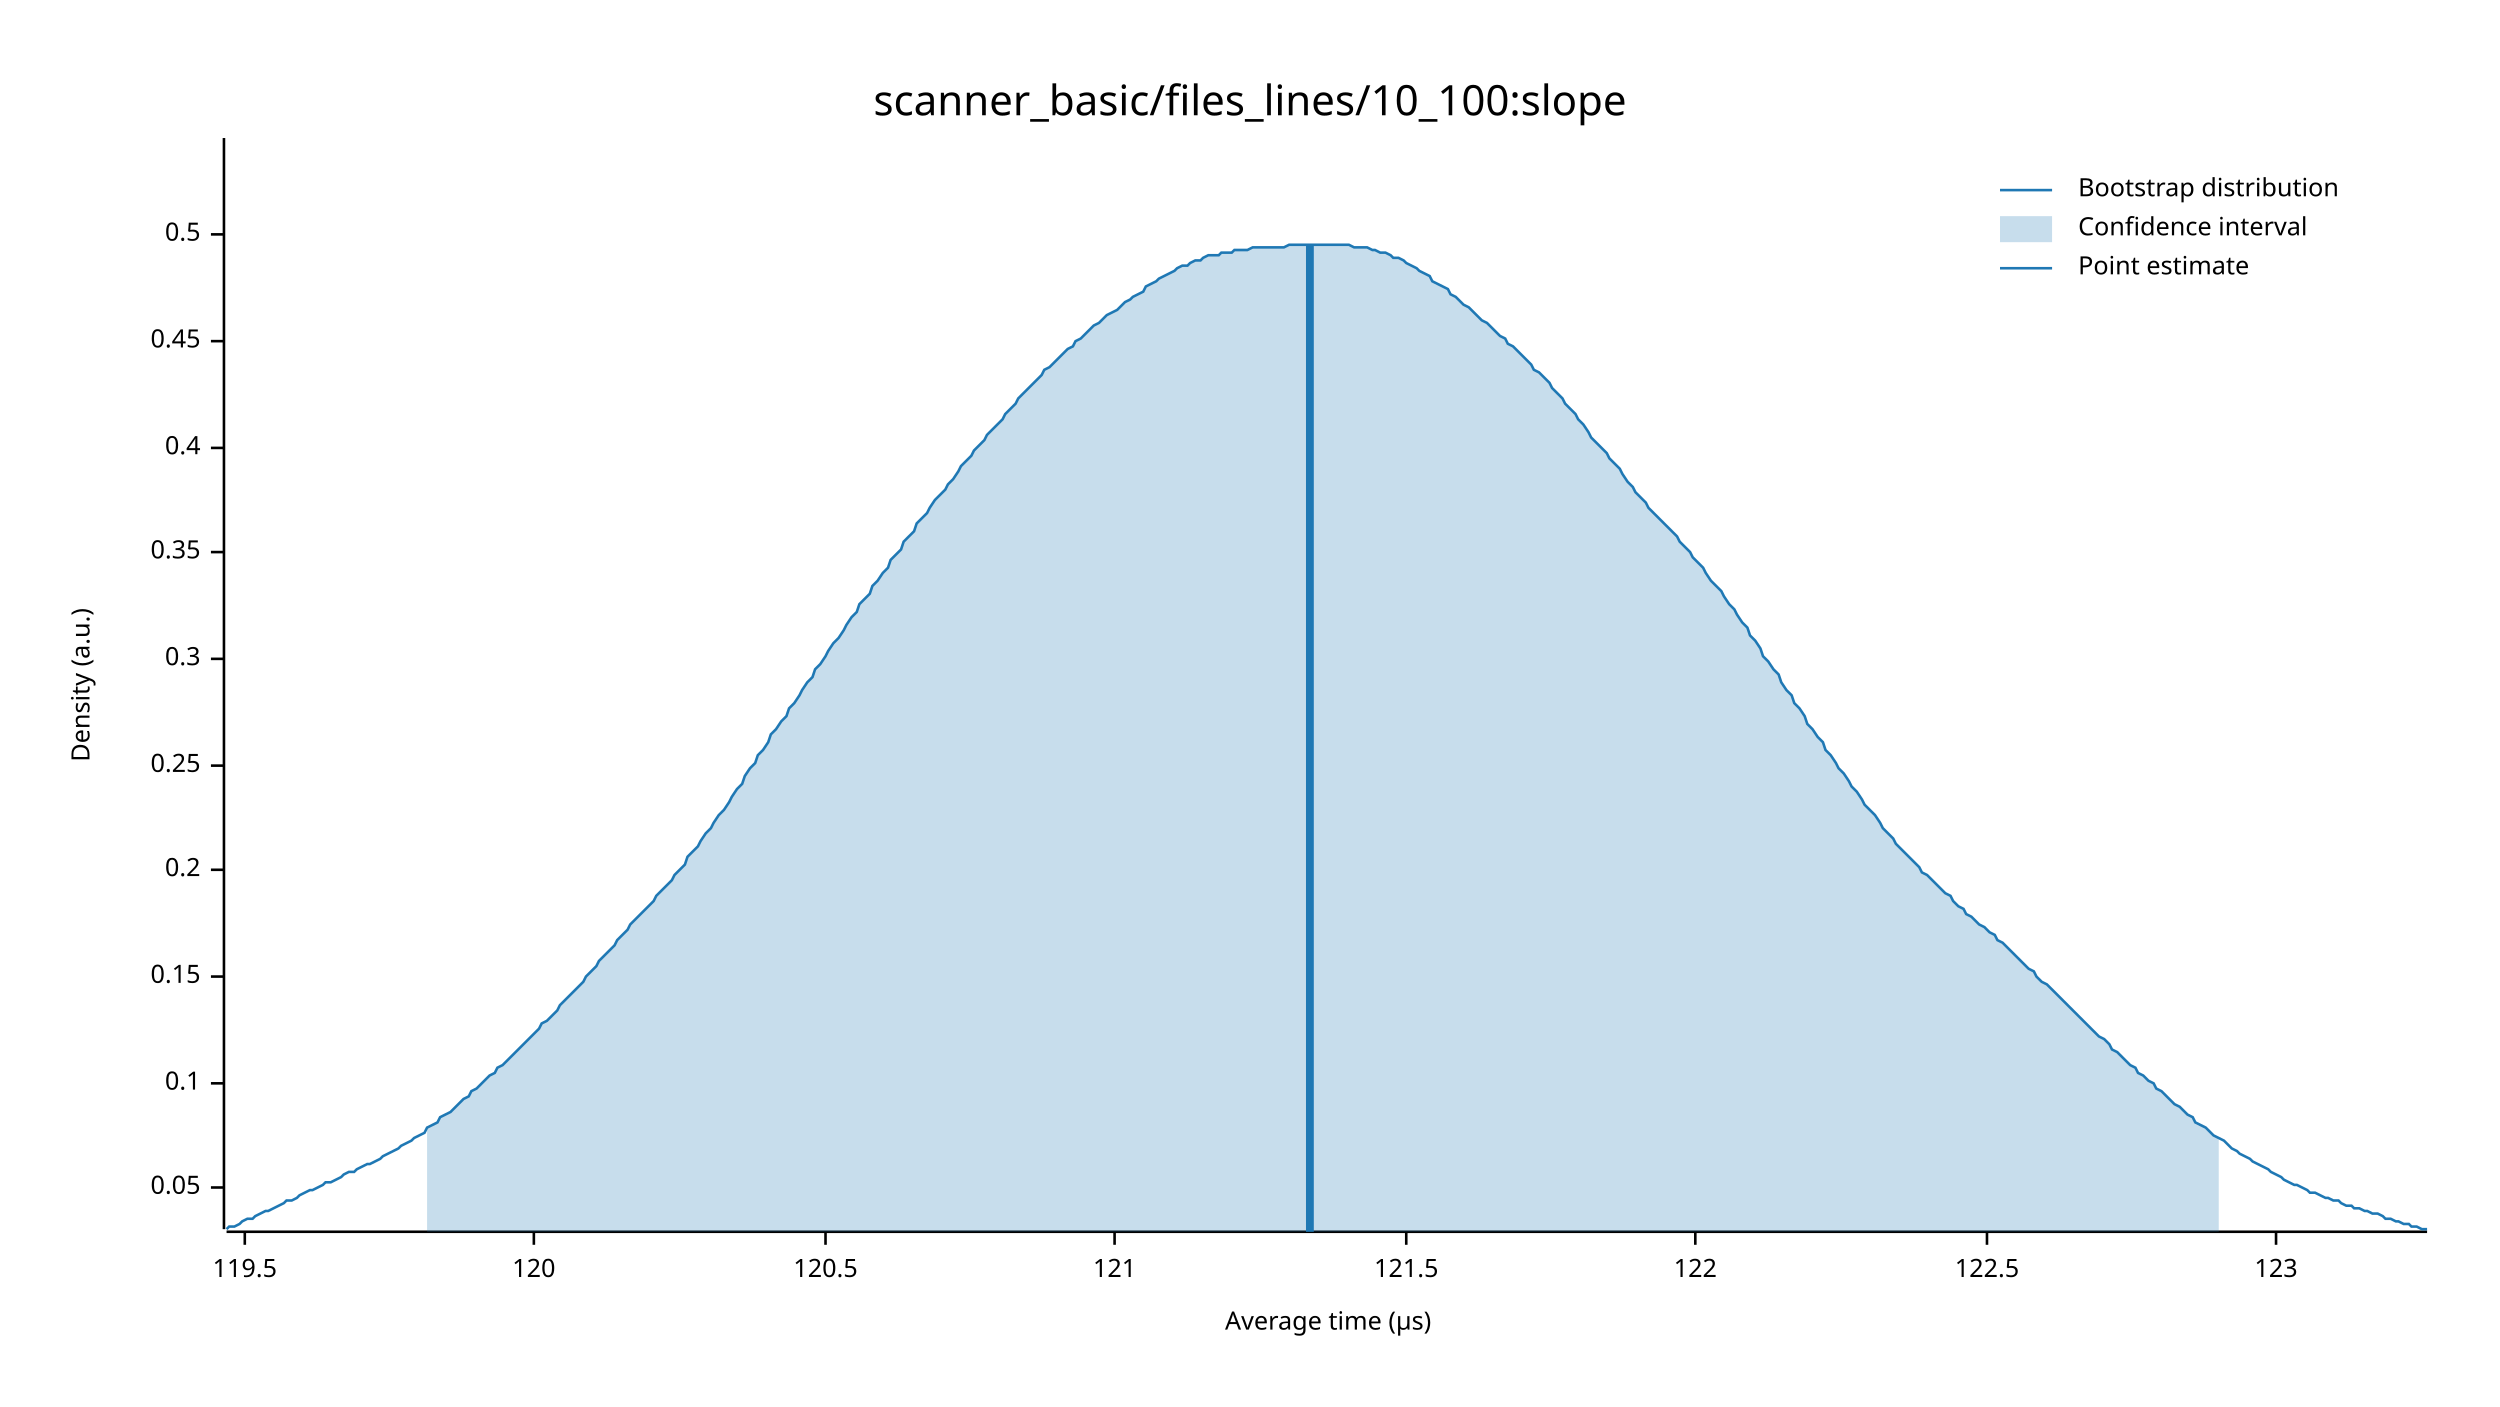
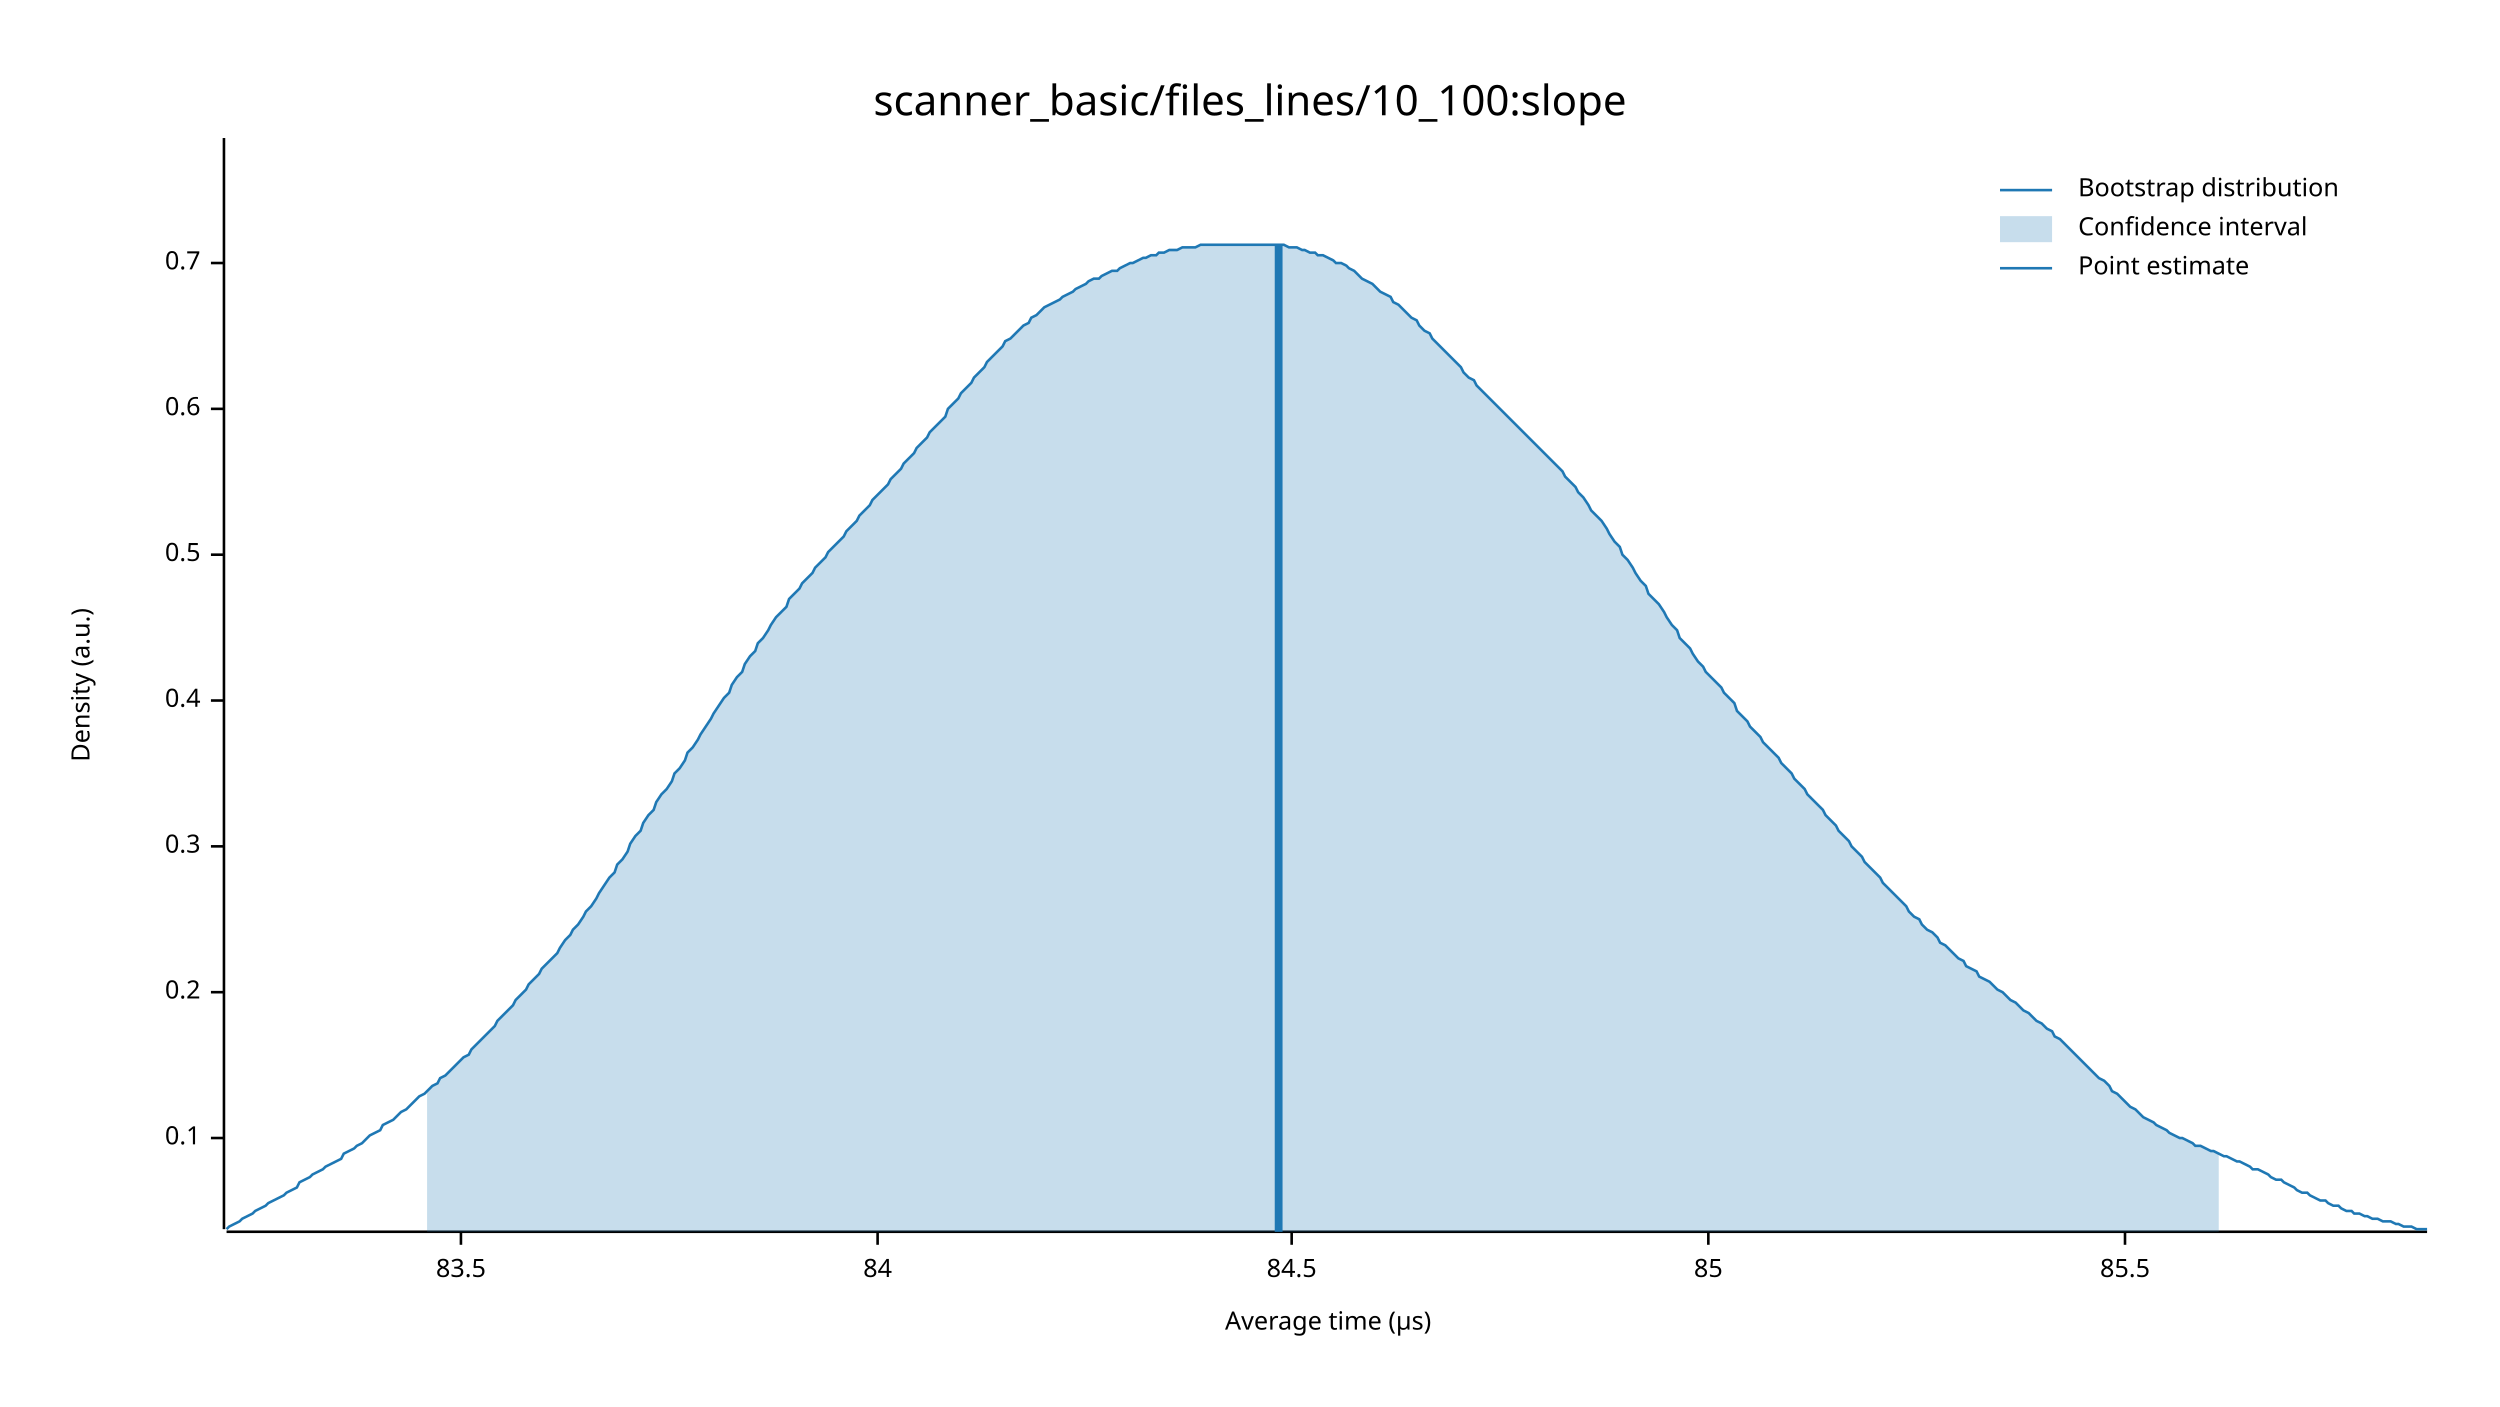
<svg xmlns="http://www.w3.org/2000/svg" width="960" height="540" viewBox="0 0 960 540">
  <text x="480" y="32" dy="0.76em" text-anchor="middle" font-family="sans-serif" font-size="16.129" opacity="1" fill="#000000">
scanner_basic/files_lines/10_100:slope
</text>
  <text x="27" y="263" dy="0.76em" text-anchor="middle" font-family="sans-serif" font-size="9.677" opacity="1" fill="#000000" transform="rotate(270, 27, 263)">
Density (a.u.)
</text>
  <text x="510" y="513" dy="-0.5ex" text-anchor="middle" font-family="sans-serif" font-size="9.677" opacity="1" fill="#000000">
Average time (µs)
</text>
  <polyline fill="none" opacity="1" stroke="#000000" stroke-width="1" points="86,53 86,472 " />
-   <text x="77" y="456" dy="0.5ex" text-anchor="end" font-family="sans-serif" font-size="9.677" opacity="1" fill="#000000">
- 0.05
- </text>
-   <polyline fill="none" opacity="1" stroke="#000000" stroke-width="1" points="81,456 86,456 " />
-   <text x="77" y="416" dy="0.5ex" text-anchor="end" font-family="sans-serif" font-size="9.677" opacity="1" fill="#000000">
+   <text x="77" y="437" dy="0.5ex" text-anchor="end" font-family="sans-serif" font-size="9.677" opacity="1" fill="#000000">
0.1
</text>
-   <polyline fill="none" opacity="1" stroke="#000000" stroke-width="1" points="81,416 86,416 " />
-   <text x="77" y="375" dy="0.5ex" text-anchor="end" font-family="sans-serif" font-size="9.677" opacity="1" fill="#000000">
- 0.15
- </text>
-   <polyline fill="none" opacity="1" stroke="#000000" stroke-width="1" points="81,375 86,375 " />
-   <text x="77" y="334" dy="0.5ex" text-anchor="end" font-family="sans-serif" font-size="9.677" opacity="1" fill="#000000">
+   <polyline fill="none" opacity="1" stroke="#000000" stroke-width="1" points="81,437 86,437 " />
+   <text x="77" y="381" dy="0.5ex" text-anchor="end" font-family="sans-serif" font-size="9.677" opacity="1" fill="#000000">
0.2
</text>
-   <polyline fill="none" opacity="1" stroke="#000000" stroke-width="1" points="81,334 86,334 " />
-   <text x="77" y="294" dy="0.5ex" text-anchor="end" font-family="sans-serif" font-size="9.677" opacity="1" fill="#000000">
- 0.25
- </text>
-   <polyline fill="none" opacity="1" stroke="#000000" stroke-width="1" points="81,294 86,294 " />
-   <text x="77" y="253" dy="0.5ex" text-anchor="end" font-family="sans-serif" font-size="9.677" opacity="1" fill="#000000">
+   <polyline fill="none" opacity="1" stroke="#000000" stroke-width="1" points="81,381 86,381 " />
+   <text x="77" y="325" dy="0.5ex" text-anchor="end" font-family="sans-serif" font-size="9.677" opacity="1" fill="#000000">
0.3
</text>
-   <polyline fill="none" opacity="1" stroke="#000000" stroke-width="1" points="81,253 86,253 " />
-   <text x="77" y="212" dy="0.5ex" text-anchor="end" font-family="sans-serif" font-size="9.677" opacity="1" fill="#000000">
- 0.35
- </text>
-   <polyline fill="none" opacity="1" stroke="#000000" stroke-width="1" points="81,212 86,212 " />
-   <text x="77" y="172" dy="0.5ex" text-anchor="end" font-family="sans-serif" font-size="9.677" opacity="1" fill="#000000">
+   <polyline fill="none" opacity="1" stroke="#000000" stroke-width="1" points="81,325 86,325 " />
+   <text x="77" y="269" dy="0.5ex" text-anchor="end" font-family="sans-serif" font-size="9.677" opacity="1" fill="#000000">
0.4
</text>
-   <polyline fill="none" opacity="1" stroke="#000000" stroke-width="1" points="81,172 86,172 " />
-   <text x="77" y="131" dy="0.5ex" text-anchor="end" font-family="sans-serif" font-size="9.677" opacity="1" fill="#000000">
- 0.45
- </text>
-   <polyline fill="none" opacity="1" stroke="#000000" stroke-width="1" points="81,131 86,131 " />
-   <text x="77" y="90" dy="0.5ex" text-anchor="end" font-family="sans-serif" font-size="9.677" opacity="1" fill="#000000">
+   <polyline fill="none" opacity="1" stroke="#000000" stroke-width="1" points="81,269 86,269 " />
+   <text x="77" y="213" dy="0.5ex" text-anchor="end" font-family="sans-serif" font-size="9.677" opacity="1" fill="#000000">
0.5
</text>
-   <polyline fill="none" opacity="1" stroke="#000000" stroke-width="1" points="81,90 86,90 " />
+   <polyline fill="none" opacity="1" stroke="#000000" stroke-width="1" points="81,213 86,213 " />
+   <text x="77" y="157" dy="0.5ex" text-anchor="end" font-family="sans-serif" font-size="9.677" opacity="1" fill="#000000">
+ 0.6
+ </text>
+   <polyline fill="none" opacity="1" stroke="#000000" stroke-width="1" points="81,157 86,157 " />
+   <text x="77" y="101" dy="0.5ex" text-anchor="end" font-family="sans-serif" font-size="9.677" opacity="1" fill="#000000">
+ 0.7
+ </text>
+   <polyline fill="none" opacity="1" stroke="#000000" stroke-width="1" points="81,101 86,101 " />
  <polyline fill="none" opacity="1" stroke="#000000" stroke-width="1" points="87,473 932,473 " />
-   <text x="94" y="483" dy="0.76em" text-anchor="middle" font-family="sans-serif" font-size="9.677" opacity="1" fill="#000000">
- 119.5
+   <text x="177" y="483" dy="0.76em" text-anchor="middle" font-family="sans-serif" font-size="9.677" opacity="1" fill="#000000">
+ 83.5
</text>
-   <polyline fill="none" opacity="1" stroke="#000000" stroke-width="1" points="94,473 94,478 " />
-   <text x="205" y="483" dy="0.76em" text-anchor="middle" font-family="sans-serif" font-size="9.677" opacity="1" fill="#000000">
- 120
+   <polyline fill="none" opacity="1" stroke="#000000" stroke-width="1" points="177,473 177,478 " />
+   <text x="337" y="483" dy="0.76em" text-anchor="middle" font-family="sans-serif" font-size="9.677" opacity="1" fill="#000000">
+ 84
</text>
-   <polyline fill="none" opacity="1" stroke="#000000" stroke-width="1" points="205,473 205,478 " />
-   <text x="317" y="483" dy="0.76em" text-anchor="middle" font-family="sans-serif" font-size="9.677" opacity="1" fill="#000000">
- 120.5
+   <polyline fill="none" opacity="1" stroke="#000000" stroke-width="1" points="337,473 337,478 " />
+   <text x="496" y="483" dy="0.76em" text-anchor="middle" font-family="sans-serif" font-size="9.677" opacity="1" fill="#000000">
+ 84.5
</text>
-   <polyline fill="none" opacity="1" stroke="#000000" stroke-width="1" points="317,473 317,478 " />
-   <text x="428" y="483" dy="0.76em" text-anchor="middle" font-family="sans-serif" font-size="9.677" opacity="1" fill="#000000">
- 121
+   <polyline fill="none" opacity="1" stroke="#000000" stroke-width="1" points="496,473 496,478 " />
+   <text x="656" y="483" dy="0.76em" text-anchor="middle" font-family="sans-serif" font-size="9.677" opacity="1" fill="#000000">
+ 85
</text>
-   <polyline fill="none" opacity="1" stroke="#000000" stroke-width="1" points="428,473 428,478 " />
-   <text x="540" y="483" dy="0.76em" text-anchor="middle" font-family="sans-serif" font-size="9.677" opacity="1" fill="#000000">
- 121.5
+   <polyline fill="none" opacity="1" stroke="#000000" stroke-width="1" points="656,473 656,478 " />
+   <text x="816" y="483" dy="0.76em" text-anchor="middle" font-family="sans-serif" font-size="9.677" opacity="1" fill="#000000">
+ 85.5
</text>
-   <polyline fill="none" opacity="1" stroke="#000000" stroke-width="1" points="540,473 540,478 " />
-   <text x="651" y="483" dy="0.76em" text-anchor="middle" font-family="sans-serif" font-size="9.677" opacity="1" fill="#000000">
- 122
- </text>
-   <polyline fill="none" opacity="1" stroke="#000000" stroke-width="1" points="651,473 651,478 " />
-   <text x="763" y="483" dy="0.76em" text-anchor="middle" font-family="sans-serif" font-size="9.677" opacity="1" fill="#000000">
- 122.5
- </text>
-   <polyline fill="none" opacity="1" stroke="#000000" stroke-width="1" points="763,473 763,478 " />
-   <text x="874" y="483" dy="0.76em" text-anchor="middle" font-family="sans-serif" font-size="9.677" opacity="1" fill="#000000">
- 123
- </text>
-   <polyline fill="none" opacity="1" stroke="#000000" stroke-width="1" points="874,473 874,478 " />
-   <polyline fill="none" opacity="1" stroke="#1F78B4" stroke-width="1" points="87,472 88,471 90,471 92,470 93,469 95,468 97,468 98,467 100,466 102,465 103,465 105,464 107,463 109,462 110,461 112,461 114,460 115,459 117,458 119,457 120,457 122,456 124,455 125,454 127,454 129,453 131,452 132,451 134,450 136,450 137,449 139,448 141,447 142,447 144,446 146,445 147,444 149,443 151,442 153,441 154,440 156,439 158,438 159,437 161,436 163,435 164,433 166,432 168,431 169,429 171,428 173,427 175,425 176,424 178,422 180,421 181,419 183,418 185,416 186,415 188,413 190,412 191,410 193,409 195,407 197,405 198,404 200,402 202,400 203,399 205,397 207,395 208,393 210,392 212,390 214,388 215,386 217,384 219,382 220,381 222,379 224,377 225,375 227,373 229,371 230,369 232,367 234,365 236,363 237,361 239,359 241,357 242,355 244,353 246,351 247,350 249,348 251,346 252,344 254,342 256,340 258,338 259,336 261,334 263,332 264,329 266,327 268,325 269,323 271,320 273,318 274,316 276,313 278,311 280,308 281,306 283,303 285,301 286,298 288,295 290,293 291,290 293,288 295,285 296,282 298,280 300,277 302,275 303,272 305,270 307,267 308,265 310,262 312,260 313,257 315,255 317,252 318,250 320,247 322,245 324,242 325,240 327,237 329,235 330,232 332,230 334,228 335,225 337,223 339,220 341,218 342,215 344,213 346,211 347,208 349,206 351,204 352,201 354,199 356,197 357,195 359,192 361,190 363,188 364,186 366,184 368,181 369,179 371,177 373,175 374,173 376,171 378,169 379,167 381,165 383,163 385,161 386,159 388,157 390,155 391,153 393,151 395,149 396,148 398,146 400,144 401,142 403,141 405,139 407,137 408,136 410,134 412,133 413,131 415,130 417,128 418,127 420,125 422,124 423,123 425,121 427,120 429,119 430,118 432,116 434,115 435,114 437,113 439,112 440,110 442,109 444,108 445,107 447,106 449,105 451,104 452,103 454,102 456,102 457,101 459,100 461,100 462,99 464,98 466,98 468,98 469,97 471,97 473,97 474,96 476,96 478,96 479,96 481,95 483,95 484,95 486,95 488,95 490,95 491,95 493,95 495,94 496,94 498,94 500,94 501,94 503,94 505,94 506,94 508,94 510,94 512,94 513,94 515,94 517,94 518,94 520,95 522,95 523,95 525,95 527,96 528,96 530,97 532,97 534,98 535,99 537,99 539,100 540,101 542,102 544,103 545,104 547,105 549,106 550,108 552,109 554,110 556,111 557,113 559,114 561,116 562,117 564,118 566,120 567,121 569,123 571,124 573,126 574,127 576,129 578,130 579,132 581,133 583,135 584,136 586,138 588,140 589,142 591,143 593,145 595,147 596,149 598,151 600,153 601,155 603,157 605,159 606,161 608,163 610,166 611,168 613,170 615,172 617,174 618,176 620,178 622,180 623,182 625,185 627,187 628,189 630,191 632,193 633,195 635,197 637,199 639,201 640,202 642,204 644,206 645,208 647,210 649,212 650,214 652,216 654,218 655,220 657,223 659,225 661,227 662,229 664,232 666,234 667,236 669,239 671,241 672,244 674,246 676,249 677,252 679,254 681,257 683,259 684,262 686,265 688,267 689,270 691,272 693,275 694,278 696,280 698,283 700,285 701,288 703,290 705,293 706,295 708,297 710,300 711,302 713,304 715,307 716,309 718,311 720,313 722,316 723,318 725,320 727,322 728,324 730,326 732,328 733,329 735,331 737,333 738,335 740,336 742,338 744,340 745,341 747,343 749,344 750,346 752,348 754,349 755,351 757,352 759,354 760,355 762,356 764,358 766,359 767,361 769,362 771,364 772,365 774,367 776,369 777,370 779,372 781,373 782,375 784,377 786,378 788,380 789,381 791,383 793,385 794,386 796,388 798,390 799,391 801,393 803,395 804,396 806,398 808,399 810,401 811,403 813,404 815,406 816,407 818,409 820,410 821,412 823,413 825,415 827,416 828,418 830,419 832,421 833,422 835,424 837,425 838,426 840,428 842,429 843,431 845,432 847,433 849,435 850,436 852,437 854,438 855,439 857,441 859,442 860,443 862,444 864,445 865,446 867,447 869,448 871,449 872,450 874,451 876,452 877,453 879,454 881,455 882,455 884,456 886,457 887,458 889,458 891,459 893,460 894,460 896,461 898,461 899,462 901,463 903,463 904,464 906,464 908,465 909,465 911,466 913,466 915,467 916,468 918,468 920,469 921,469 923,470 925,470 926,471 928,471 930,472 932,472 " />
-   <polygon opacity="0.25" fill="#1F78B4" points="164,433 166,432 168,431 169,429 171,428 173,427 175,425 176,424 178,422 180,421 181,419 183,418 185,416 186,415 188,413 190,412 191,410 193,409 195,407 197,405 198,404 200,402 202,400 203,399 205,397 207,395 208,393 210,392 212,390 214,388 215,386 217,384 219,382 220,381 222,379 224,377 225,375 227,373 229,371 230,369 232,367 234,365 236,363 237,361 239,359 241,357 242,355 244,353 246,351 247,350 249,348 251,346 252,344 254,342 256,340 258,338 259,336 261,334 263,332 264,329 266,327 268,325 269,323 271,320 273,318 274,316 276,313 278,311 280,308 281,306 283,303 285,301 286,298 288,295 290,293 291,290 293,288 295,285 296,282 298,280 300,277 302,275 303,272 305,270 307,267 308,265 310,262 312,260 313,257 315,255 317,252 318,250 320,247 322,245 324,242 325,240 327,237 329,235 330,232 332,230 334,228 335,225 337,223 339,220 341,218 342,215 344,213 346,211 347,208 349,206 351,204 352,201 354,199 356,197 357,195 359,192 361,190 363,188 364,186 366,184 368,181 369,179 371,177 373,175 374,173 376,171 378,169 379,167 381,165 383,163 385,161 386,159 388,157 390,155 391,153 393,151 395,149 396,148 398,146 400,144 401,142 403,141 405,139 407,137 408,136 410,134 412,133 413,131 415,130 417,128 418,127 420,125 422,124 423,123 425,121 427,120 429,119 430,118 432,116 434,115 435,114 437,113 439,112 440,110 442,109 444,108 445,107 447,106 449,105 451,104 452,103 454,102 456,102 457,101 459,100 461,100 462,99 464,98 466,98 468,98 469,97 471,97 473,97 474,96 476,96 478,96 479,96 481,95 483,95 484,95 486,95 488,95 490,95 491,95 493,95 495,94 496,94 498,94 500,94 501,94 503,94 505,94 506,94 508,94 510,94 512,94 513,94 515,94 517,94 518,94 520,95 522,95 523,95 525,95 527,96 528,96 530,97 532,97 534,98 535,99 537,99 539,100 540,101 542,102 544,103 545,104 547,105 549,106 550,108 552,109 554,110 556,111 557,113 559,114 561,116 562,117 564,118 566,120 567,121 569,123 571,124 573,126 574,127 576,129 578,130 579,132 581,133 583,135 584,136 586,138 588,140 589,142 591,143 593,145 595,147 596,149 598,151 600,153 601,155 603,157 605,159 606,161 608,163 610,166 611,168 613,170 615,172 617,174 618,176 620,178 622,180 623,182 625,185 627,187 628,189 630,191 632,193 633,195 635,197 637,199 639,201 640,202 642,204 644,206 645,208 647,210 649,212 650,214 652,216 654,218 655,220 657,223 659,225 661,227 662,229 664,232 666,234 667,236 669,239 671,241 672,244 674,246 676,249 677,252 679,254 681,257 683,259 684,262 686,265 688,267 689,270 691,272 693,275 694,278 696,280 698,283 700,285 701,288 703,290 705,293 706,295 708,297 710,300 711,302 713,304 715,307 716,309 718,311 720,313 722,316 723,318 725,320 727,322 728,324 730,326 732,328 733,329 735,331 737,333 738,335 740,336 742,338 744,340 745,341 747,343 749,344 750,346 752,348 754,349 755,351 757,352 759,354 760,355 762,356 764,358 766,359 767,361 769,362 771,364 772,365 774,367 776,369 777,370 779,372 781,373 782,375 784,377 786,378 788,380 789,381 791,383 793,385 794,386 796,388 798,390 799,391 801,393 803,395 804,396 806,398 808,399 810,401 811,403 813,404 815,406 816,407 818,409 820,410 821,412 823,413 825,415 827,416 828,418 830,419 832,421 833,422 835,424 837,425 838,426 840,428 842,429 843,431 845,432 847,433 849,435 850,436 852,437 852,473 164,473 " />
-   <polyline fill="none" opacity="1" stroke="#1F78B4" stroke-width="3" points="503,473 503,94 " />
+   <polyline fill="none" opacity="1" stroke="#000000" stroke-width="1" points="816,473 816,478 " />
+   <polyline fill="none" opacity="1" stroke="#1F78B4" stroke-width="1" points="87,472 88,471 90,470 92,469 93,468 95,467 97,466 98,465 100,464 102,463 103,462 105,461 107,460 109,459 110,458 112,457 114,456 115,454 117,453 119,452 120,451 122,450 124,449 125,448 127,447 129,446 131,445 132,443 134,442 136,441 137,440 139,439 141,437 142,436 144,435 146,434 147,432 149,431 151,430 153,428 154,427 156,426 158,424 159,423 161,421 163,420 164,419 166,417 168,416 169,414 171,413 173,411 175,409 176,408 178,406 180,405 181,403 183,401 185,399 186,398 188,396 190,394 191,392 193,390 195,388 197,386 198,384 200,382 202,380 203,378 205,376 207,374 208,372 210,370 212,368 214,366 215,364 217,361 219,359 220,357 222,355 224,352 225,350 227,348 229,345 230,343 232,340 234,337 236,335 237,332 239,330 241,327 242,324 244,321 246,319 247,316 249,313 251,311 252,308 254,305 256,303 258,300 259,297 261,295 263,292 264,289 266,287 268,284 269,282 271,279 273,276 274,274 276,271 278,268 280,266 281,263 283,260 285,258 286,255 288,252 290,250 291,247 293,245 295,242 296,240 298,237 300,235 302,233 303,230 305,228 307,226 308,224 310,222 312,220 313,218 315,216 317,214 318,212 320,210 322,208 324,206 325,204 327,202 329,200 330,198 332,196 334,194 335,192 337,190 339,188 341,186 342,184 344,182 346,180 347,178 349,176 351,174 352,172 354,170 356,168 357,166 359,164 361,162 363,160 364,157 366,155 368,153 369,151 371,149 373,147 374,145 376,143 378,141 379,139 381,137 383,135 385,133 386,131 388,130 390,128 391,127 393,125 395,124 396,122 398,121 400,119 401,118 403,117 405,116 407,115 408,114 410,113 412,112 413,111 415,110 417,109 418,108 420,107 422,107 423,106 425,105 427,104 429,104 430,103 432,102 434,101 435,101 437,100 439,99 440,99 442,98 444,98 445,97 447,97 449,96 451,96 452,96 454,95 456,95 457,95 459,95 461,94 462,94 464,94 466,94 468,94 469,94 471,94 473,94 474,94 476,94 478,94 479,94 481,94 483,94 484,94 486,94 488,94 490,94 491,94 493,94 495,95 496,95 498,95 500,96 501,96 503,97 505,97 506,98 508,98 510,99 512,100 513,101 515,101 517,102 518,103 520,104 522,106 523,107 525,108 527,109 528,110 530,112 532,113 534,114 535,116 537,117 539,119 540,120 542,122 544,123 545,125 547,127 549,128 550,130 552,132 554,134 556,136 557,137 559,139 561,141 562,143 564,145 566,146 567,148 569,150 571,152 573,154 574,155 576,157 578,159 579,160 581,162 583,164 584,165 586,167 588,169 589,170 591,172 593,174 595,176 596,177 598,179 600,181 601,183 603,185 605,187 606,189 608,191 610,194 611,196 613,198 615,200 617,203 618,205 620,208 622,210 623,213 625,215 627,218 628,220 630,223 632,225 633,228 635,230 637,232 639,235 640,237 642,240 644,242 645,245 647,247 649,249 650,251 652,254 654,256 655,258 657,260 659,262 661,264 662,266 664,268 666,270 667,273 669,275 671,277 672,279 674,281 676,283 677,285 679,287 681,289 683,291 684,293 686,295 688,297 689,299 691,301 693,303 694,305 696,307 698,309 700,311 701,313 703,315 705,317 706,319 708,321 710,323 711,325 713,327 715,329 716,331 718,333 720,335 722,337 723,339 725,341 727,343 728,344 730,346 732,348 733,350 735,352 737,353 738,355 740,357 742,358 744,360 745,362 747,363 749,365 750,366 752,368 754,369 755,371 757,372 759,373 760,375 762,376 764,377 766,379 767,380 769,381 771,383 772,384 774,385 776,387 777,388 779,389 781,391 782,392 784,393 786,395 788,396 789,398 791,399 793,401 794,402 796,404 798,406 799,407 801,409 803,411 804,412 806,414 808,415 810,417 811,419 813,420 815,422 816,423 818,425 820,426 821,427 823,429 825,430 827,431 828,432 830,433 832,434 833,435 835,436 837,437 838,437 840,438 842,439 843,440 845,440 847,441 849,442 850,442 852,443 854,444 855,444 857,445 859,446 860,446 862,447 864,448 865,449 867,449 869,450 871,451 872,452 874,453 876,453 877,454 879,455 881,456 882,457 884,458 886,458 887,459 889,460 891,461 893,461 894,462 896,463 898,463 899,464 901,465 903,465 904,466 906,466 908,467 909,467 911,468 913,468 915,469 916,469 918,469 920,470 921,470 923,471 925,471 926,471 928,472 930,472 932,472 " />
+   <polygon opacity="0.25" fill="#1F78B4" points="164,419 166,417 168,416 169,414 171,413 173,411 175,409 176,408 178,406 180,405 181,403 183,401 185,399 186,398 188,396 190,394 191,392 193,390 195,388 197,386 198,384 200,382 202,380 203,378 205,376 207,374 208,372 210,370 212,368 214,366 215,364 217,361 219,359 220,357 222,355 224,352 225,350 227,348 229,345 230,343 232,340 234,337 236,335 237,332 239,330 241,327 242,324 244,321 246,319 247,316 249,313 251,311 252,308 254,305 256,303 258,300 259,297 261,295 263,292 264,289 266,287 268,284 269,282 271,279 273,276 274,274 276,271 278,268 280,266 281,263 283,260 285,258 286,255 288,252 290,250 291,247 293,245 295,242 296,240 298,237 300,235 302,233 303,230 305,228 307,226 308,224 310,222 312,220 313,218 315,216 317,214 318,212 320,210 322,208 324,206 325,204 327,202 329,200 330,198 332,196 334,194 335,192 337,190 339,188 341,186 342,184 344,182 346,180 347,178 349,176 351,174 352,172 354,170 356,168 357,166 359,164 361,162 363,160 364,157 366,155 368,153 369,151 371,149 373,147 374,145 376,143 378,141 379,139 381,137 383,135 385,133 386,131 388,130 390,128 391,127 393,125 395,124 396,122 398,121 400,119 401,118 403,117 405,116 407,115 408,114 410,113 412,112 413,111 415,110 417,109 418,108 420,107 422,107 423,106 425,105 427,104 429,104 430,103 432,102 434,101 435,101 437,100 439,99 440,99 442,98 444,98 445,97 447,97 449,96 451,96 452,96 454,95 456,95 457,95 459,95 461,94 462,94 464,94 466,94 468,94 469,94 471,94 473,94 474,94 476,94 478,94 479,94 481,94 483,94 484,94 486,94 488,94 490,94 491,94 493,94 495,95 496,95 498,95 500,96 501,96 503,97 505,97 506,98 508,98 510,99 512,100 513,101 515,101 517,102 518,103 520,104 522,106 523,107 525,108 527,109 528,110 530,112 532,113 534,114 535,116 537,117 539,119 540,120 542,122 544,123 545,125 547,127 549,128 550,130 552,132 554,134 556,136 557,137 559,139 561,141 562,143 564,145 566,146 567,148 569,150 571,152 573,154 574,155 576,157 578,159 579,160 581,162 583,164 584,165 586,167 588,169 589,170 591,172 593,174 595,176 596,177 598,179 600,181 601,183 603,185 605,187 606,189 608,191 610,194 611,196 613,198 615,200 617,203 618,205 620,208 622,210 623,213 625,215 627,218 628,220 630,223 632,225 633,228 635,230 637,232 639,235 640,237 642,240 644,242 645,245 647,247 649,249 650,251 652,254 654,256 655,258 657,260 659,262 661,264 662,266 664,268 666,270 667,273 669,275 671,277 672,279 674,281 676,283 677,285 679,287 681,289 683,291 684,293 686,295 688,297 689,299 691,301 693,303 694,305 696,307 698,309 700,311 701,313 703,315 705,317 706,319 708,321 710,323 711,325 713,327 715,329 716,331 718,333 720,335 722,337 723,339 725,341 727,343 728,344 730,346 732,348 733,350 735,352 737,353 738,355 740,357 742,358 744,360 745,362 747,363 749,365 750,366 752,368 754,369 755,371 757,372 759,373 760,375 762,376 764,377 766,379 767,380 769,381 771,383 772,384 774,385 776,387 777,388 779,389 781,391 782,392 784,393 786,395 788,396 789,398 791,399 793,401 794,402 796,404 798,406 799,407 801,409 803,411 804,412 806,414 808,415 810,417 811,419 813,420 815,422 816,423 818,425 820,426 821,427 823,429 825,430 827,431 828,432 830,433 832,434 833,435 835,436 837,437 838,437 840,438 842,439 843,440 845,440 847,441 849,442 850,442 852,443 852,473 164,473 " />
+   <polyline fill="none" opacity="1" stroke="#1F78B4" stroke-width="3" points="491,473 491,94 " />
  <text x="798" y="68" dy="0.76em" text-anchor="start" font-family="sans-serif" font-size="9.677" opacity="1" fill="#000000">
Bootstrap distribution
</text>
  <text x="798" y="83" dy="0.76em" text-anchor="start" font-family="sans-serif" font-size="9.677" opacity="1" fill="#000000">
Confidence interval
</text>
  <text x="798" y="98" dy="0.76em" text-anchor="start" font-family="sans-serif" font-size="9.677" opacity="1" fill="#000000">
Point estimate
</text>
  <polyline fill="none" opacity="1" stroke="#1F78B4" stroke-width="1" points="768,73 788,73 " />
  <rect x="768" y="83" width="20" height="10" opacity="0.25" fill="#1F78B4" stroke="none" />
  <polyline fill="none" opacity="1" stroke="#1F78B4" stroke-width="1" points="768,103 788,103 " />
</svg>
